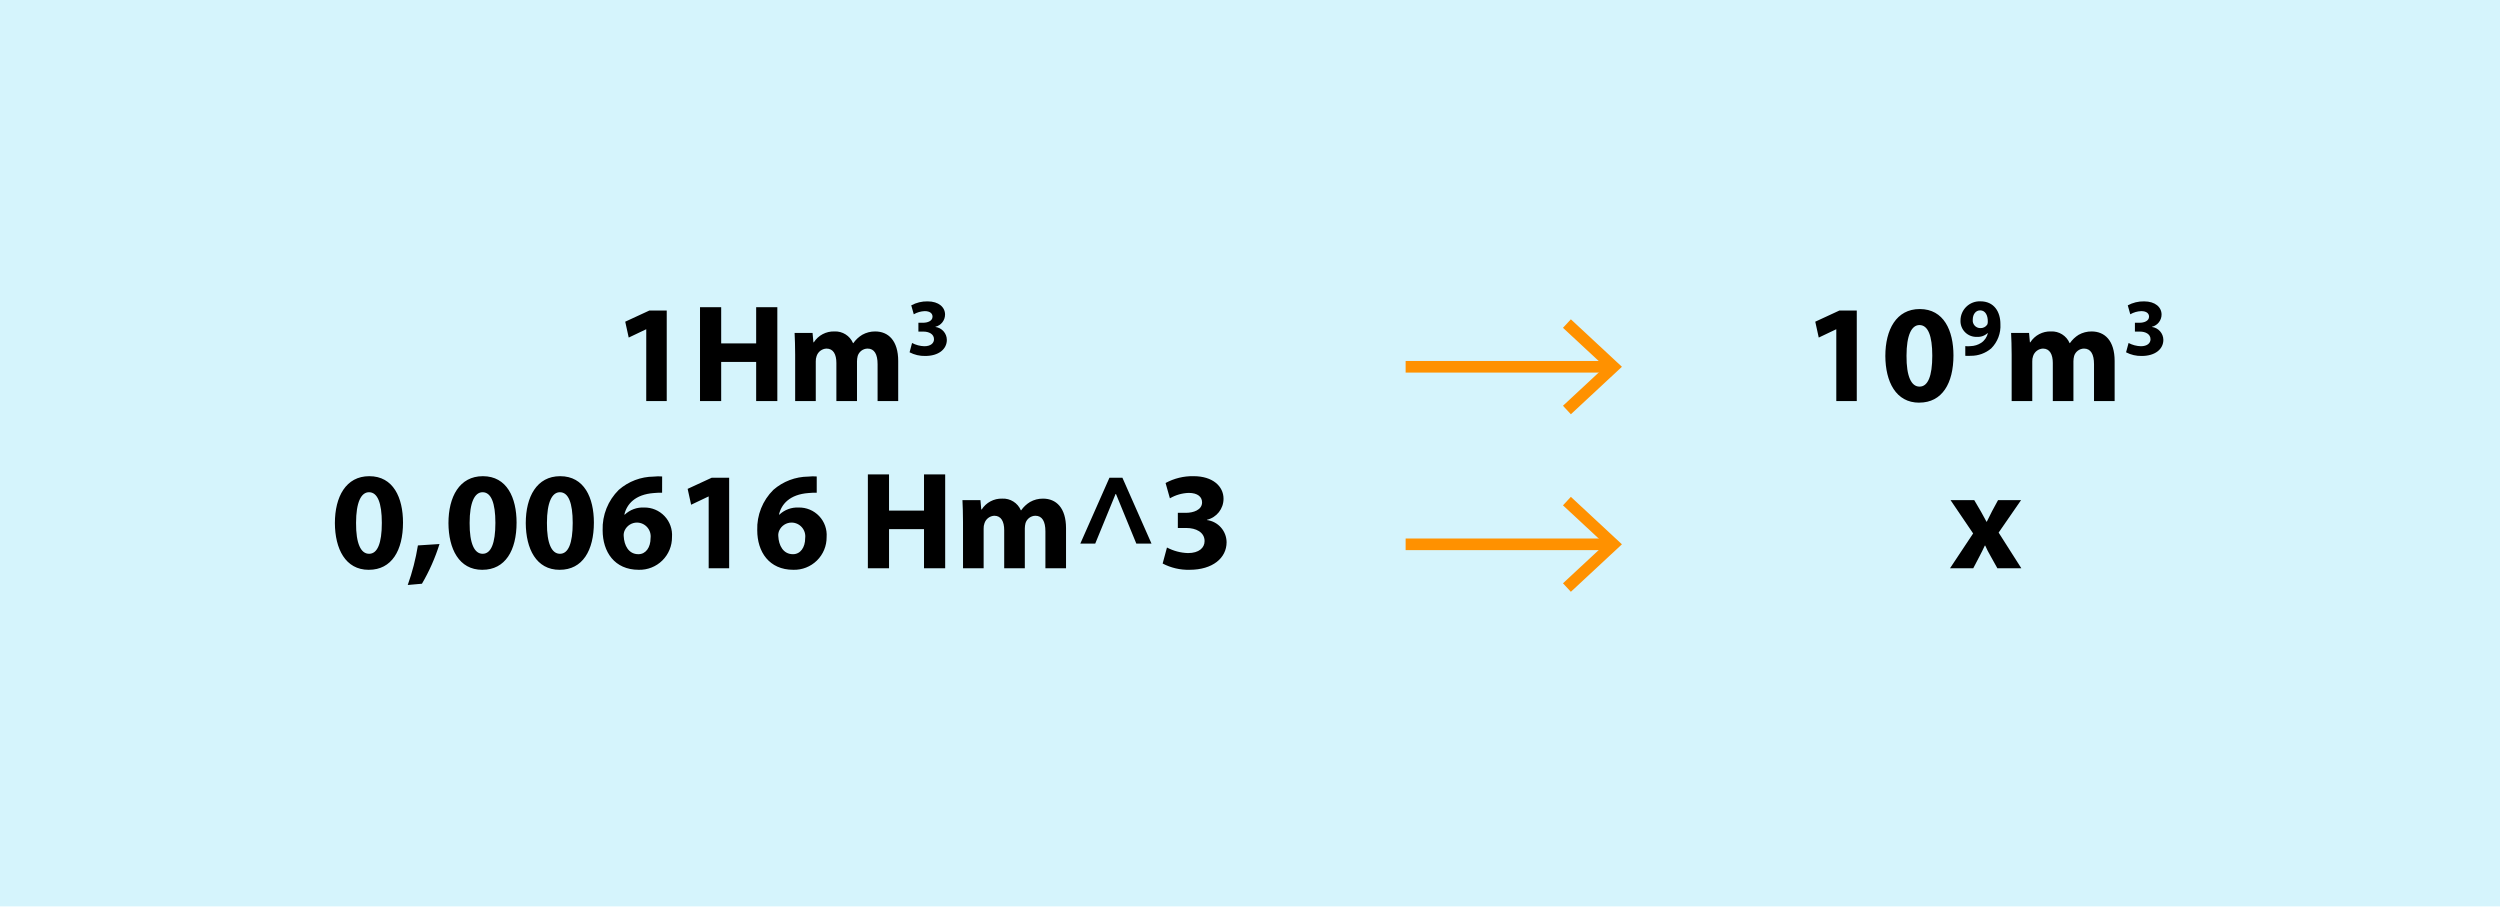
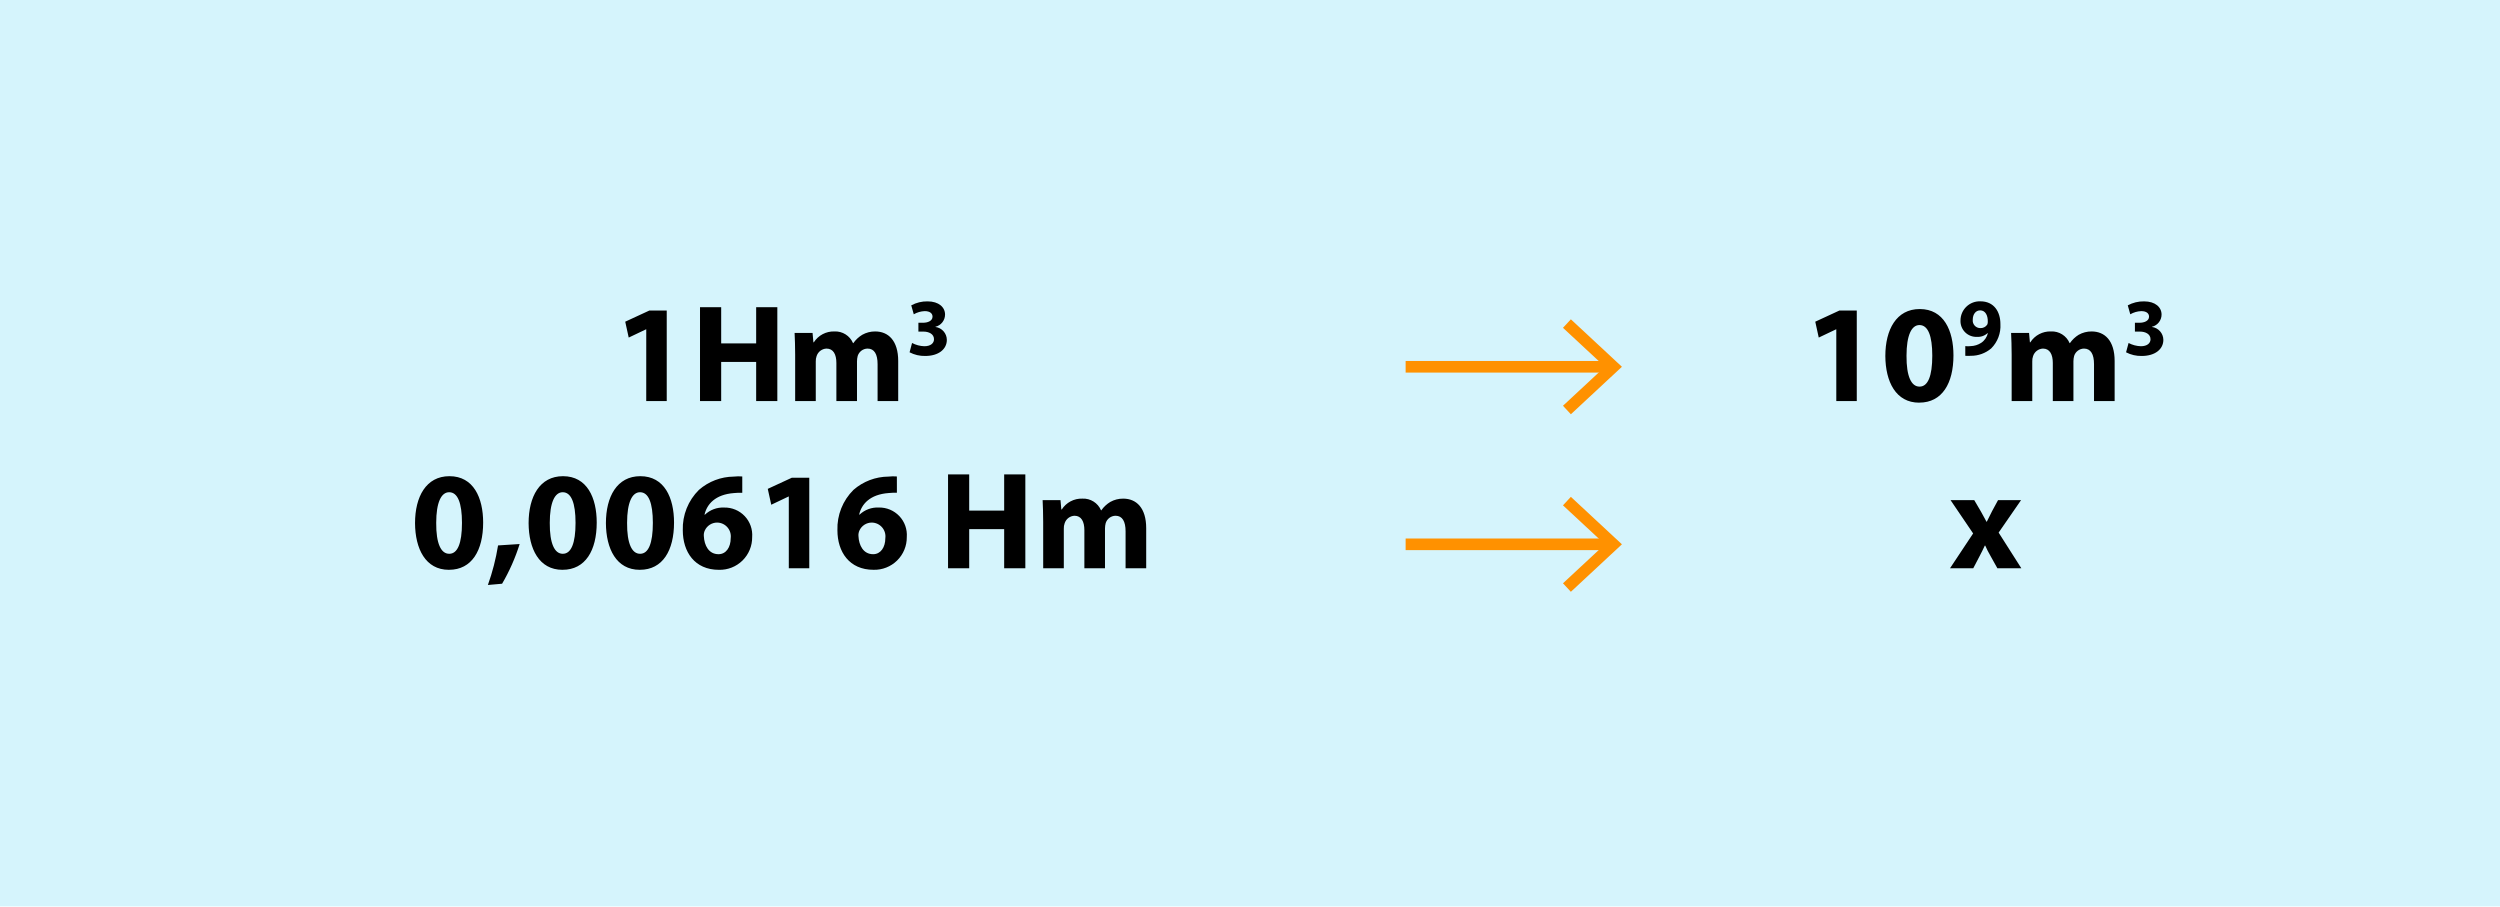
<svg xmlns="http://www.w3.org/2000/svg" width="380.211" height="137.848" viewBox="0 0 380.211 137.848">
-   <g id="Grupo_14551" data-name="Grupo 14551" transform="translate(-510 -2078)">
-     <path id="Trazado_24108" data-name="Trazado 24108" d="M0,0H380.211V137.848H0Z" transform="translate(510 2078)" fill="#d5f4fc" />
-     <path id="Trazado_24109" data-name="Trazado 24109" d="M-20.718,0H-17.6V-13.771h-2.648l-3.665,1.695.53,2.415,2.627-1.25h.042Zm8.178-14.28V0h3.22V-5.953H-4V0h3.22V-14.28H-4v5.509H-9.319V-14.28ZM1.931,0H5.066V-6.017a2.179,2.179,0,0,1,.127-.826A1.648,1.648,0,0,1,6.7-7.987c1.038,0,1.5.89,1.5,2.182V0h3.136V-6.059a3.353,3.353,0,0,1,.106-.805,1.6,1.6,0,0,1,1.5-1.123c1.038,0,1.525.869,1.525,2.373V0h3.136V-6.1c0-3.093-1.5-4.492-3.5-4.492a3.945,3.945,0,0,0-1.97.508,4.506,4.506,0,0,0-1.356,1.271h-.042a2.932,2.932,0,0,0-2.839-1.78A3.585,3.585,0,0,0,4.77-8.941H4.706l-.127-1.42H1.846c.042.932.085,2.013.085,3.305Zm17.4-7.42a4.895,4.895,0,0,0,2.385.556C23.753-6.864,25-7.9,25-9.311a2,2,0,0,0-1.743-1.965V-11.3a1.914,1.914,0,0,0,1.471-1.866c0-1.1-.952-2-2.657-2a5,5,0,0,0-2.484.606l.383,1.359a3.565,3.565,0,0,1,1.668-.482c.8,0,1.186.358,1.186.84,0,.68-.791.927-1.421.927h-.729v1.347h.766c.816,0,1.607.358,1.607,1.162,0,.593-.494,1.063-1.471,1.063a4.252,4.252,0,0,1-1.866-.494ZM-62.9,25.657c3.475,0,5.191-2.945,5.191-7.182,0-3.771-1.462-7.055-5.127-7.055-3.559,0-5.233,3.136-5.233,7.14.021,3.9,1.589,7.1,5.148,7.1Zm.021-2.436c-1.229,0-1.992-1.525-1.97-4.7,0-3.114.763-4.661,1.97-4.661,1.292,0,1.949,1.61,1.949,4.661,0,3.136-.678,4.7-1.928,4.7Zm8.051,4.555a29.327,29.327,0,0,0,2.67-6.038l-3.284.212a33.935,33.935,0,0,1-1.547,6.017Zm9.2-2.119c3.475,0,5.191-2.945,5.191-7.182,0-3.771-1.462-7.055-5.127-7.055-3.559,0-5.233,3.136-5.233,7.14.021,3.9,1.589,7.1,5.148,7.1Zm.021-2.436c-1.229,0-1.992-1.525-1.97-4.7,0-3.114.763-4.661,1.97-4.661,1.292,0,1.949,1.61,1.949,4.661,0,3.136-.678,4.7-1.928,4.7Zm11.737,2.436c3.475,0,5.191-2.945,5.191-7.182,0-3.771-1.462-7.055-5.127-7.055-3.559,0-5.233,3.136-5.233,7.14.021,3.9,1.589,7.1,5.148,7.1Zm.021-2.436c-1.229,0-1.992-1.525-1.97-4.7,0-3.114.763-4.661,1.97-4.661,1.292,0,1.949,1.61,1.949,4.661,0,3.136-.678,4.7-1.928,4.7Zm15.551-11.759a6.78,6.78,0,0,0-1.292.021,8.178,8.178,0,0,0-5.3,2.013,8.262,8.262,0,0,0-2.458,6.144c0,3.284,1.8,6.017,5.487,6.017A4.927,4.927,0,0,0-16.8,20.678a4.18,4.18,0,0,0-4.259-4.492,3.985,3.985,0,0,0-2.924,1.081h-.064c.36-1.589,1.631-3.072,4.492-3.284a8.852,8.852,0,0,1,1.25-.042Zm-3.623,11.822c-1.462,0-2.161-1.314-2.225-2.775A1.691,1.691,0,0,1-24,19.683a2.063,2.063,0,0,1,1.886-1.208,2.1,2.1,0,0,1,2.055,2.373c0,1.4-.72,2.436-1.843,2.436Zm10.7,2.14h3.114V11.653h-2.648l-3.665,1.695.53,2.415,2.627-1.25h.042ZM5.212,11.462a6.78,6.78,0,0,0-1.292.021,8.178,8.178,0,0,0-5.3,2.013A8.262,8.262,0,0,0-3.835,19.64c0,3.284,1.8,6.017,5.487,6.017a4.927,4.927,0,0,0,5.064-4.979,4.18,4.18,0,0,0-4.259-4.492A3.985,3.985,0,0,0-.466,17.267H-.53c.36-1.589,1.631-3.072,4.492-3.284a8.852,8.852,0,0,1,1.25-.042ZM1.589,23.284c-1.462,0-2.161-1.314-2.225-2.775a1.691,1.691,0,0,1,.148-.826A2.063,2.063,0,0,1,1.4,18.475a2.1,2.1,0,0,1,2.055,2.373c0,1.4-.72,2.436-1.843,2.436Zm11.4-12.14v14.28h3.22V19.471h5.318v5.953h3.22V11.144h-3.22v5.509H16.208V11.144Zm14.471,14.28h3.136V19.407a2.179,2.179,0,0,1,.127-.826,1.648,1.648,0,0,1,1.5-1.144c1.038,0,1.5.89,1.5,2.182v5.805h3.136V19.365a3.353,3.353,0,0,1,.106-.805,1.6,1.6,0,0,1,1.5-1.123c1.038,0,1.525.869,1.525,2.373v5.615h3.136v-6.1c0-3.093-1.5-4.492-3.5-4.492a3.945,3.945,0,0,0-1.97.508,4.506,4.506,0,0,0-1.356,1.271h-.042a2.932,2.932,0,0,0-2.839-1.78A3.585,3.585,0,0,0,30.3,16.483h-.064l-.127-1.42H27.373c.042.932.085,2.013.085,3.305Zm28.666-3.75L51.7,11.653h-1.97L45.3,21.674h2.267l3.093-7.543h.064l3.093,7.543Zm1.695,3.03a8.392,8.392,0,0,0,4.089.953c3.5,0,5.636-1.78,5.636-4.195a3.427,3.427,0,0,0-2.987-3.369v-.042a3.282,3.282,0,0,0,2.521-3.2c0-1.886-1.631-3.432-4.555-3.432a8.567,8.567,0,0,0-4.259,1.038l.657,2.331a6.112,6.112,0,0,1,2.86-.826c1.377,0,2.034.614,2.034,1.441,0,1.165-1.356,1.589-2.436,1.589h-1.25V19.3h1.314c1.4,0,2.754.614,2.754,1.992,0,1.017-.847,1.822-2.521,1.822a7.29,7.29,0,0,1-3.2-.847Z" transform="translate(629 2139)" />
-     <path id="Trazado_24110" data-name="Trazado 24110" d="M-22.728,0h3.114V-13.771h-2.648l-3.665,1.695.53,2.415,2.627-1.25h.042ZM-10.1.233c3.475,0,5.191-2.945,5.191-7.182C-4.91-10.721-6.372-14-10.037-14c-3.559,0-5.233,3.136-5.233,7.14.021,3.9,1.589,7.1,5.148,7.1Zm.021-2.436c-1.229,0-1.992-1.525-1.97-4.7,0-3.114.763-4.661,1.97-4.661,1.292,0,1.949,1.61,1.949,4.661,0,3.136-.678,4.7-1.928,4.7Zm6.969-4.685a6.5,6.5,0,0,0,.853,0A4.727,4.727,0,0,0,.832-8.013a4.816,4.816,0,0,0,1.4-3.7c0-1.878-.976-3.46-3.04-3.46A2.92,2.92,0,0,0-3.84-12.277a2.4,2.4,0,0,0,2.5,2.509,2.181,2.181,0,0,0,1.631-.581l.025.012A2.363,2.363,0,0,1-.7-8.854a3.113,3.113,0,0,1-1.594.494,3.554,3.554,0,0,1-.816,0ZM-.861-13.8c.853,0,1.186.84,1.174,1.693a.986.986,0,0,1-.087.482A1.207,1.207,0,0,1-.837-11.1a1.151,1.151,0,0,1-1.137-1.285c0-.84.47-1.409,1.1-1.409ZM3.941,0H7.076V-6.017A2.179,2.179,0,0,1,7.2-6.843a1.648,1.648,0,0,1,1.5-1.144c1.038,0,1.5.89,1.5,2.182V0h3.136V-6.059a3.353,3.353,0,0,1,.106-.805,1.6,1.6,0,0,1,1.5-1.123c1.038,0,1.525.869,1.525,2.373V0h3.136V-6.1c0-3.093-1.5-4.492-3.5-4.492a3.945,3.945,0,0,0-1.97.508A4.506,4.506,0,0,0,12.8-8.814h-.042a2.932,2.932,0,0,0-2.839-1.78A3.585,3.585,0,0,0,6.78-8.941H6.716l-.127-1.42H3.856c.042.932.085,2.013.085,3.305Zm17.4-7.42a4.895,4.895,0,0,0,2.385.556c2.039,0,3.287-1.038,3.287-2.447a2,2,0,0,0-1.743-1.965V-11.3a1.914,1.914,0,0,0,1.471-1.866c0-1.1-.952-2-2.657-2a5,5,0,0,0-2.484.606l.383,1.359a3.565,3.565,0,0,1,1.668-.482c.8,0,1.186.358,1.186.84,0,.68-.791.927-1.421.927h-.729v1.347h.766c.816,0,1.607.358,1.607,1.162,0,.593-.494,1.063-1.471,1.063a4.252,4.252,0,0,1-1.866-.494ZM-5.35,15.064l3.432,5.064-3.517,5.3H-1.9l.975-1.864c.254-.508.53-1.017.784-1.589h.064A13.959,13.959,0,0,0,.731,23.56l1.038,1.864H5.413L1.96,20l3.411-4.937h-3.5L.964,16.738c-.275.53-.53,1.038-.805,1.61H.117c-.275-.508-.551-1.017-.847-1.547l-1.017-1.737Z" transform="translate(812 2139)" />
-     <path id="Trazado_24111" data-name="Trazado 24111" d="M0,0H30.98V1.766H0Z" transform="translate(754.755 2134.665) rotate(180)" fill="#ff9100" />
-     <g id="Grupo_14117" data-name="Grupo 14117" transform="translate(756.669 2141.002) rotate(180)">
-       <path id="Trazado_23503" data-name="Trazado 23503" d="M1448.356,221.492l1.2-1.293-6.377-5.926,6.377-5.928-1.2-1.293-7.765,7.221Z" transform="translate(-1440.591 -207.052)" fill="#ff9100" />
-     </g>
-     <path id="Trazado_24112" data-name="Trazado 24112" d="M0,0H30.98V1.766H0Z" transform="translate(754.755 2161.665) rotate(180)" fill="#ff9100" />
-     <g id="Grupo_14117-2" data-name="Grupo 14117" transform="translate(756.669 2168.002) rotate(180)">
-       <path id="Trazado_23503-2" data-name="Trazado 23503" d="M1448.356,221.492l1.2-1.293-6.377-5.926,6.377-5.928-1.2-1.293-7.765,7.221Z" transform="translate(-1440.591 -207.052)" fill="#ff9100" />
-     </g>
+   <g id="Grupo_14561" data-name="Grupo 14561" transform="translate(-510 -1455)">
+     <path id="Trazado_24160" data-name="Trazado 24160" d="M0,0H30.98V1.766H0Z" transform="translate(754.755 1538.665) rotate(180)" fill="#ff9100" />
+     <path id="Trazado_24135" data-name="Trazado 24135" d="M0,0H380.211V137.848H0Z" transform="translate(510 1455)" fill="#d5f4fc" />
+     <path id="Trazado_24136" data-name="Trazado 24136" d="M-20.718,0H-17.6V-13.771h-2.648l-3.665,1.695.53,2.415,2.627-1.25h.042Zm8.178-14.28V0h3.22V-5.953H-4V0h3.22V-14.28H-4v5.509H-9.319V-14.28ZM1.931,0H5.066V-6.017a2.179,2.179,0,0,1,.127-.826A1.648,1.648,0,0,1,6.7-7.987c1.038,0,1.5.89,1.5,2.182V0h3.136V-6.059a3.353,3.353,0,0,1,.106-.805,1.6,1.6,0,0,1,1.5-1.123c1.038,0,1.525.869,1.525,2.373V0h3.136V-6.1c0-3.093-1.5-4.492-3.5-4.492a3.945,3.945,0,0,0-1.97.508,4.506,4.506,0,0,0-1.356,1.271h-.042a2.932,2.932,0,0,0-2.839-1.78A3.585,3.585,0,0,0,4.77-8.941H4.706l-.127-1.42H1.846c.042.932.085,2.013.085,3.305Zm17.4-7.42a4.895,4.895,0,0,0,2.385.556C23.753-6.864,25-7.9,25-9.311a2,2,0,0,0-1.743-1.965V-11.3a1.914,1.914,0,0,0,1.471-1.866c0-1.1-.952-2-2.657-2a5,5,0,0,0-2.484.606l.383,1.359a3.565,3.565,0,0,1,1.668-.482c.8,0,1.186.358,1.186.84,0,.68-.791.927-1.421.927h-.729v1.347h.766c.816,0,1.607.358,1.607,1.162,0,.593-.494,1.063-1.471,1.063a4.252,4.252,0,0,1-1.866-.494ZM-50.711,25.657c3.475,0,5.191-2.945,5.191-7.182,0-3.771-1.462-7.055-5.127-7.055-3.559,0-5.233,3.136-5.233,7.14.021,3.9,1.589,7.1,5.148,7.1Zm.021-2.436c-1.229,0-1.992-1.525-1.97-4.7,0-3.114.763-4.661,1.97-4.661,1.292,0,1.949,1.61,1.949,4.661,0,3.136-.678,4.7-1.928,4.7Zm8.051,4.555a29.327,29.327,0,0,0,2.67-6.038l-3.284.212A33.935,33.935,0,0,1-44.8,27.967Zm9.2-2.119c3.475,0,5.191-2.945,5.191-7.182,0-3.771-1.462-7.055-5.127-7.055-3.559,0-5.233,3.136-5.233,7.14.021,3.9,1.589,7.1,5.148,7.1Zm.021-2.436c-1.229,0-1.992-1.525-1.97-4.7,0-3.114.763-4.661,1.97-4.661,1.292,0,1.949,1.61,1.949,4.661,0,3.136-.678,4.7-1.928,4.7Zm11.737,2.436c3.475,0,5.191-2.945,5.191-7.182,0-3.771-1.462-7.055-5.127-7.055-3.559,0-5.233,3.136-5.233,7.14.021,3.9,1.589,7.1,5.148,7.1Zm.021-2.436c-1.229,0-1.992-1.525-1.97-4.7,0-3.114.763-4.661,1.97-4.661,1.292,0,1.949,1.61,1.949,4.661,0,3.136-.678,4.7-1.928,4.7ZM-6.112,11.462a6.78,6.78,0,0,0-1.292.021A8.178,8.178,0,0,0-12.7,13.5a8.262,8.262,0,0,0-2.458,6.144c0,3.284,1.8,6.017,5.487,6.017a4.927,4.927,0,0,0,5.064-4.979,4.18,4.18,0,0,0-4.259-4.492,3.985,3.985,0,0,0-2.924,1.081h-.064c.36-1.589,1.631-3.072,4.492-3.284a8.852,8.852,0,0,1,1.25-.042ZM-9.735,23.284c-1.462,0-2.161-1.314-2.225-2.775a1.691,1.691,0,0,1,.148-.826,2.063,2.063,0,0,1,1.886-1.208,2.1,2.1,0,0,1,2.055,2.373c0,1.4-.72,2.436-1.843,2.436Zm10.7,2.14H4.078V11.653H1.43l-3.665,1.695.53,2.415,2.627-1.25H.964ZM17.4,11.462a6.78,6.78,0,0,0-1.292.021,8.178,8.178,0,0,0-5.3,2.013A8.262,8.262,0,0,0,8.358,19.64c0,3.284,1.8,6.017,5.487,6.017a4.927,4.927,0,0,0,5.064-4.979,4.18,4.18,0,0,0-4.259-4.492,3.985,3.985,0,0,0-2.924,1.081h-.064c.36-1.589,1.631-3.072,4.492-3.284a8.852,8.852,0,0,1,1.25-.042ZM13.782,23.284c-1.462,0-2.161-1.314-2.225-2.775a1.691,1.691,0,0,1,.148-.826,2.063,2.063,0,0,1,1.886-1.208,2.1,2.1,0,0,1,2.055,2.373c0,1.4-.72,2.436-1.843,2.436Zm11.4-12.14v14.28H28.4V19.471h5.318v5.953h3.22V11.144h-3.22v5.509H28.4V11.144Zm14.471,14.28h3.136V19.407a2.179,2.179,0,0,1,.127-.826,1.648,1.648,0,0,1,1.5-1.144c1.038,0,1.5.89,1.5,2.182v5.805h3.136V19.365a3.353,3.353,0,0,1,.106-.805,1.6,1.6,0,0,1,1.5-1.123c1.038,0,1.525.869,1.525,2.373v5.615h3.136v-6.1c0-3.093-1.5-4.492-3.5-4.492a3.945,3.945,0,0,0-1.97.508,4.506,4.506,0,0,0-1.356,1.271h-.042a2.932,2.932,0,0,0-2.839-1.78,3.585,3.585,0,0,0-3.136,1.653h-.064l-.127-1.42H39.566c.042.932.085,2.013.085,3.305Z" transform="translate(629 1516)" />
+     <path id="Trazado_24137" data-name="Trazado 24137" d="M-22.728,0h3.114V-13.771h-2.648l-3.665,1.695.53,2.415,2.627-1.25h.042ZM-10.1.233c3.475,0,5.191-2.945,5.191-7.182C-4.91-10.721-6.372-14-10.037-14c-3.559,0-5.233,3.136-5.233,7.14.021,3.9,1.589,7.1,5.148,7.1Zm.021-2.436c-1.229,0-1.992-1.525-1.97-4.7,0-3.114.763-4.661,1.97-4.661,1.292,0,1.949,1.61,1.949,4.661,0,3.136-.678,4.7-1.928,4.7Zm6.969-4.685a6.5,6.5,0,0,0,.853,0A4.727,4.727,0,0,0,.832-8.013a4.816,4.816,0,0,0,1.4-3.7c0-1.878-.976-3.46-3.04-3.46A2.92,2.92,0,0,0-3.84-12.277a2.4,2.4,0,0,0,2.5,2.509,2.181,2.181,0,0,0,1.631-.581l.025.012A2.363,2.363,0,0,1-.7-8.854a3.113,3.113,0,0,1-1.594.494,3.554,3.554,0,0,1-.816,0ZM-.861-13.8c.853,0,1.186.84,1.174,1.693a.986.986,0,0,1-.087.482A1.207,1.207,0,0,1-.837-11.1a1.151,1.151,0,0,1-1.137-1.285c0-.84.47-1.409,1.1-1.409ZM3.941,0H7.076V-6.017A2.179,2.179,0,0,1,7.2-6.843a1.648,1.648,0,0,1,1.5-1.144c1.038,0,1.5.89,1.5,2.182V0h3.136V-6.059a3.353,3.353,0,0,1,.106-.805,1.6,1.6,0,0,1,1.5-1.123c1.038,0,1.525.869,1.525,2.373V0h3.136V-6.1c0-3.093-1.5-4.492-3.5-4.492a3.945,3.945,0,0,0-1.97.508A4.506,4.506,0,0,0,12.8-8.814h-.042a2.932,2.932,0,0,0-2.839-1.78A3.585,3.585,0,0,0,6.78-8.941H6.716l-.127-1.42H3.856c.042.932.085,2.013.085,3.305Zm17.4-7.42a4.895,4.895,0,0,0,2.385.556c2.039,0,3.287-1.038,3.287-2.447a2,2,0,0,0-1.743-1.965V-11.3a1.914,1.914,0,0,0,1.471-1.866c0-1.1-.952-2-2.657-2a5,5,0,0,0-2.484.606l.383,1.359a3.565,3.565,0,0,1,1.668-.482c.8,0,1.186.358,1.186.84,0,.68-.791.927-1.421.927h-.729v1.347h.766c.816,0,1.607.358,1.607,1.162,0,.593-.494,1.063-1.471,1.063a4.252,4.252,0,0,1-1.866-.494ZM-5.35,15.064l3.432,5.064-3.517,5.3H-1.9l.975-1.864c.254-.508.53-1.017.784-1.589h.064A13.959,13.959,0,0,0,.731,23.56l1.038,1.864H5.413L1.96,20l3.411-4.937h-3.5L.964,16.738c-.275.53-.53,1.038-.805,1.61H.117c-.275-.508-.551-1.017-.847-1.547l-1.017-1.737Z" transform="translate(812 1516)" />
+     <path id="Trazado_24138" data-name="Trazado 24138" d="M0,0H30.98V1.766H0Z" transform="translate(754.755 1511.665) rotate(180)" fill="#ff9100" />
+     <path id="Trazado_24159" data-name="Trazado 24159" d="M0,0H30.98V1.766H0Z" transform="translate(754.755 1538.665) rotate(180)" fill="#ff9100" />
+     <path id="Trazado_23503" data-name="Trazado 23503" d="M1448.356,221.492l1.2-1.293-6.377-5.926,6.377-5.928-1.2-1.293-7.765,7.221Z" transform="translate(2197.26 1725.054) rotate(180)" fill="#ff9100" />
+     <path id="Trazado_23503-2" data-name="Trazado 23503" d="M1448.356,221.492l1.2-1.293-6.377-5.926,6.377-5.928-1.2-1.293-7.765,7.221Z" transform="translate(2197.26 1752.054) rotate(180)" fill="#ff9100" />
  </g>
</svg>
